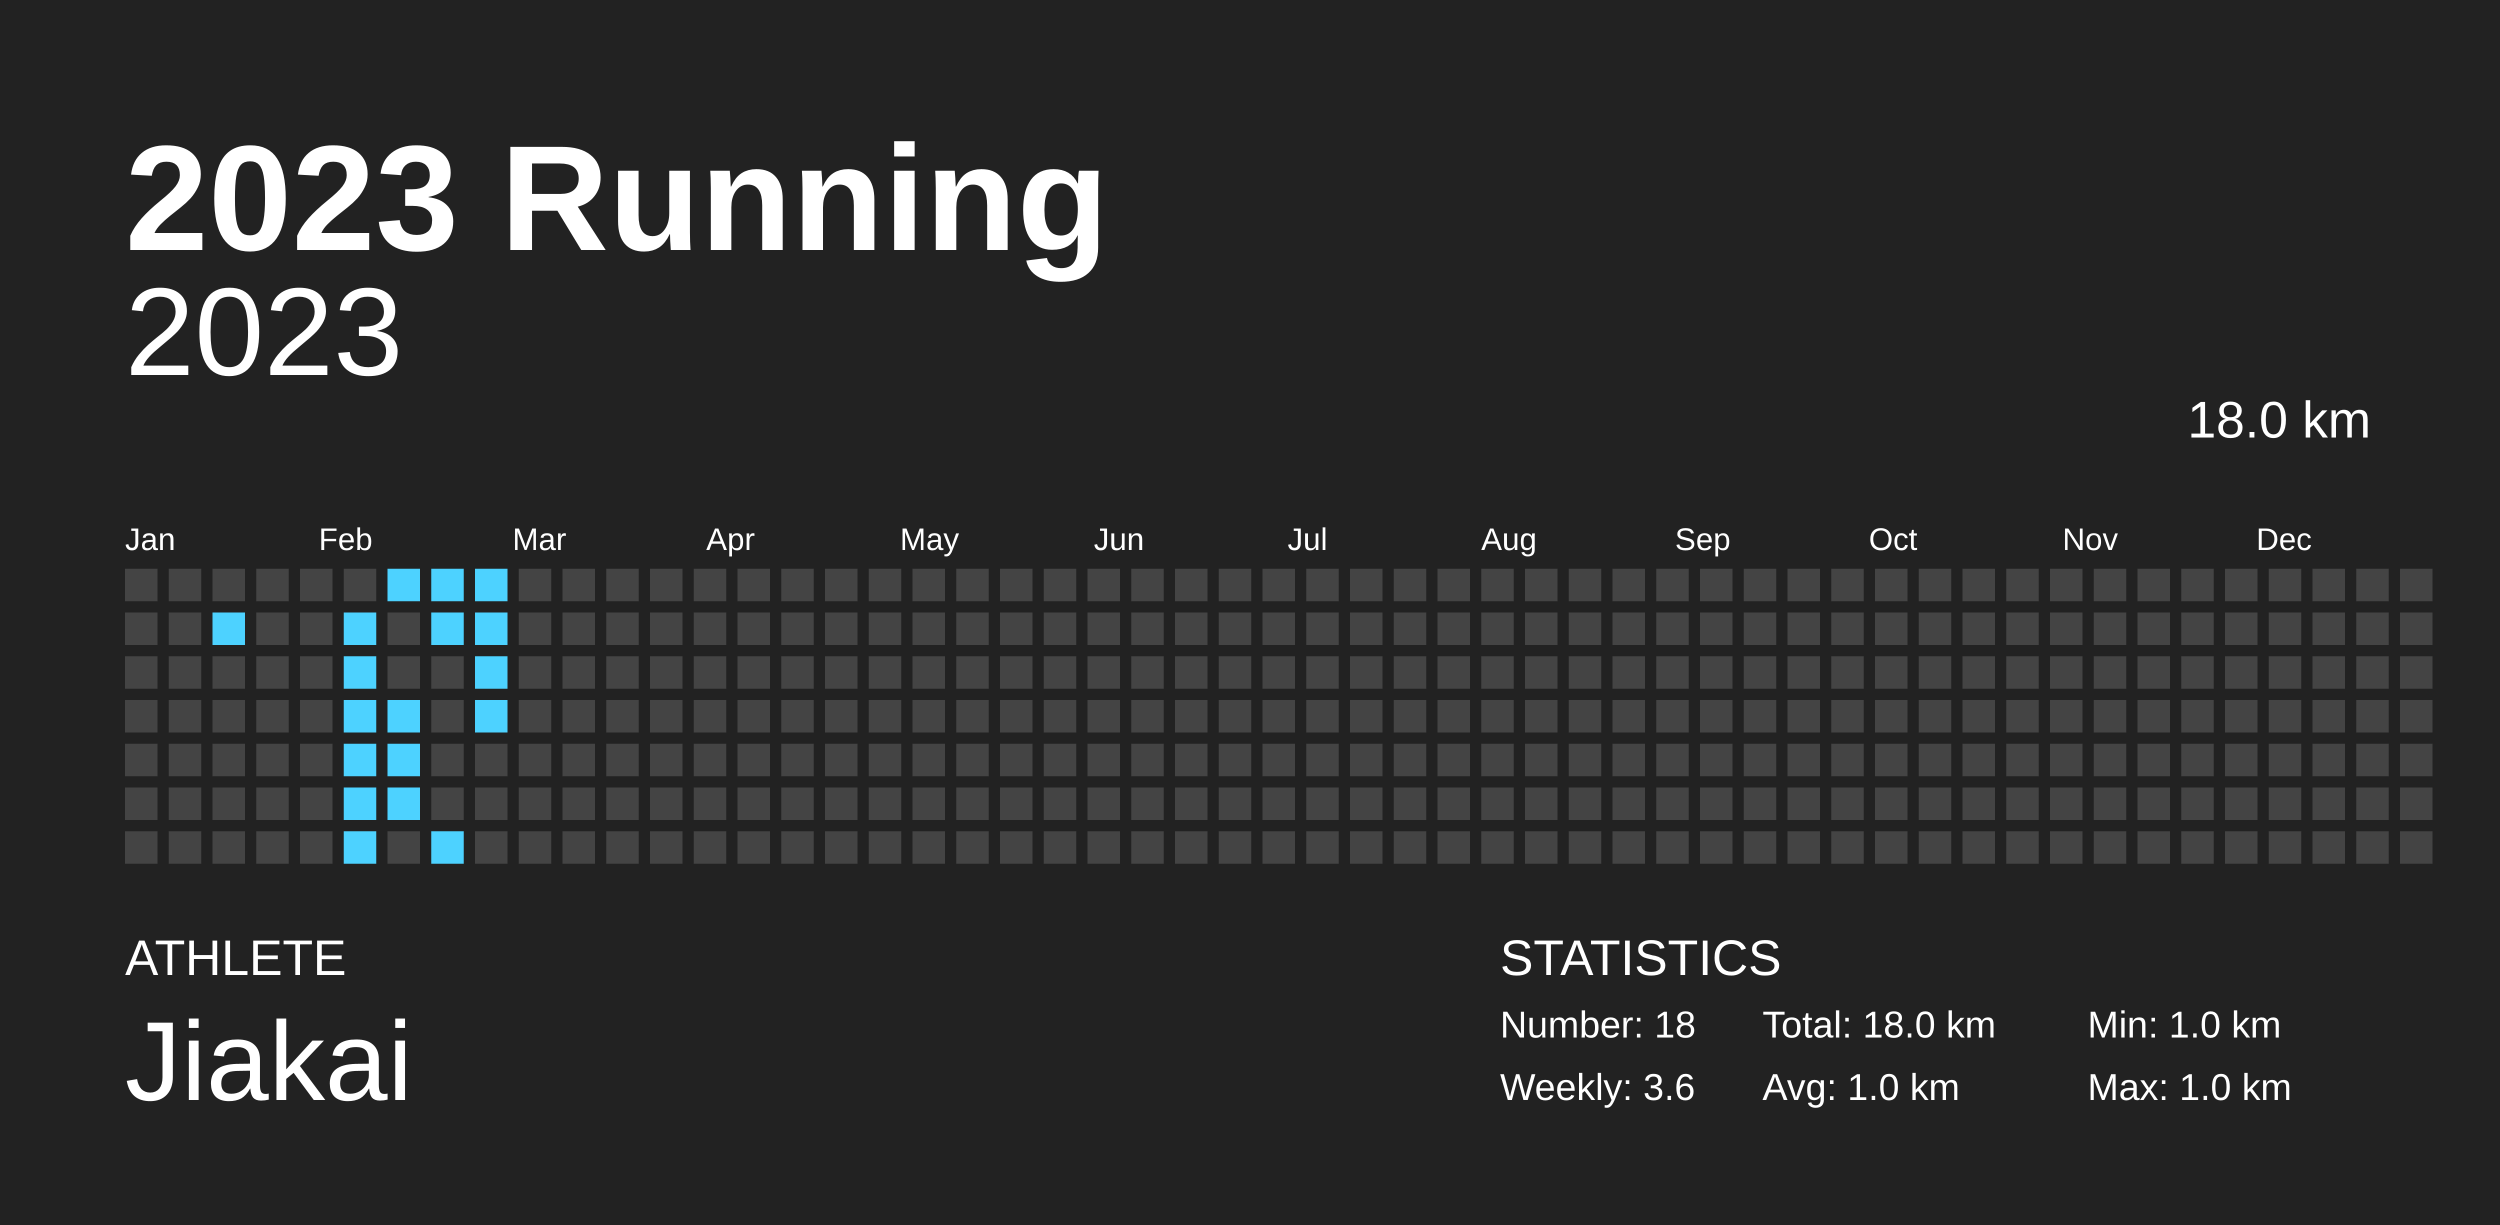
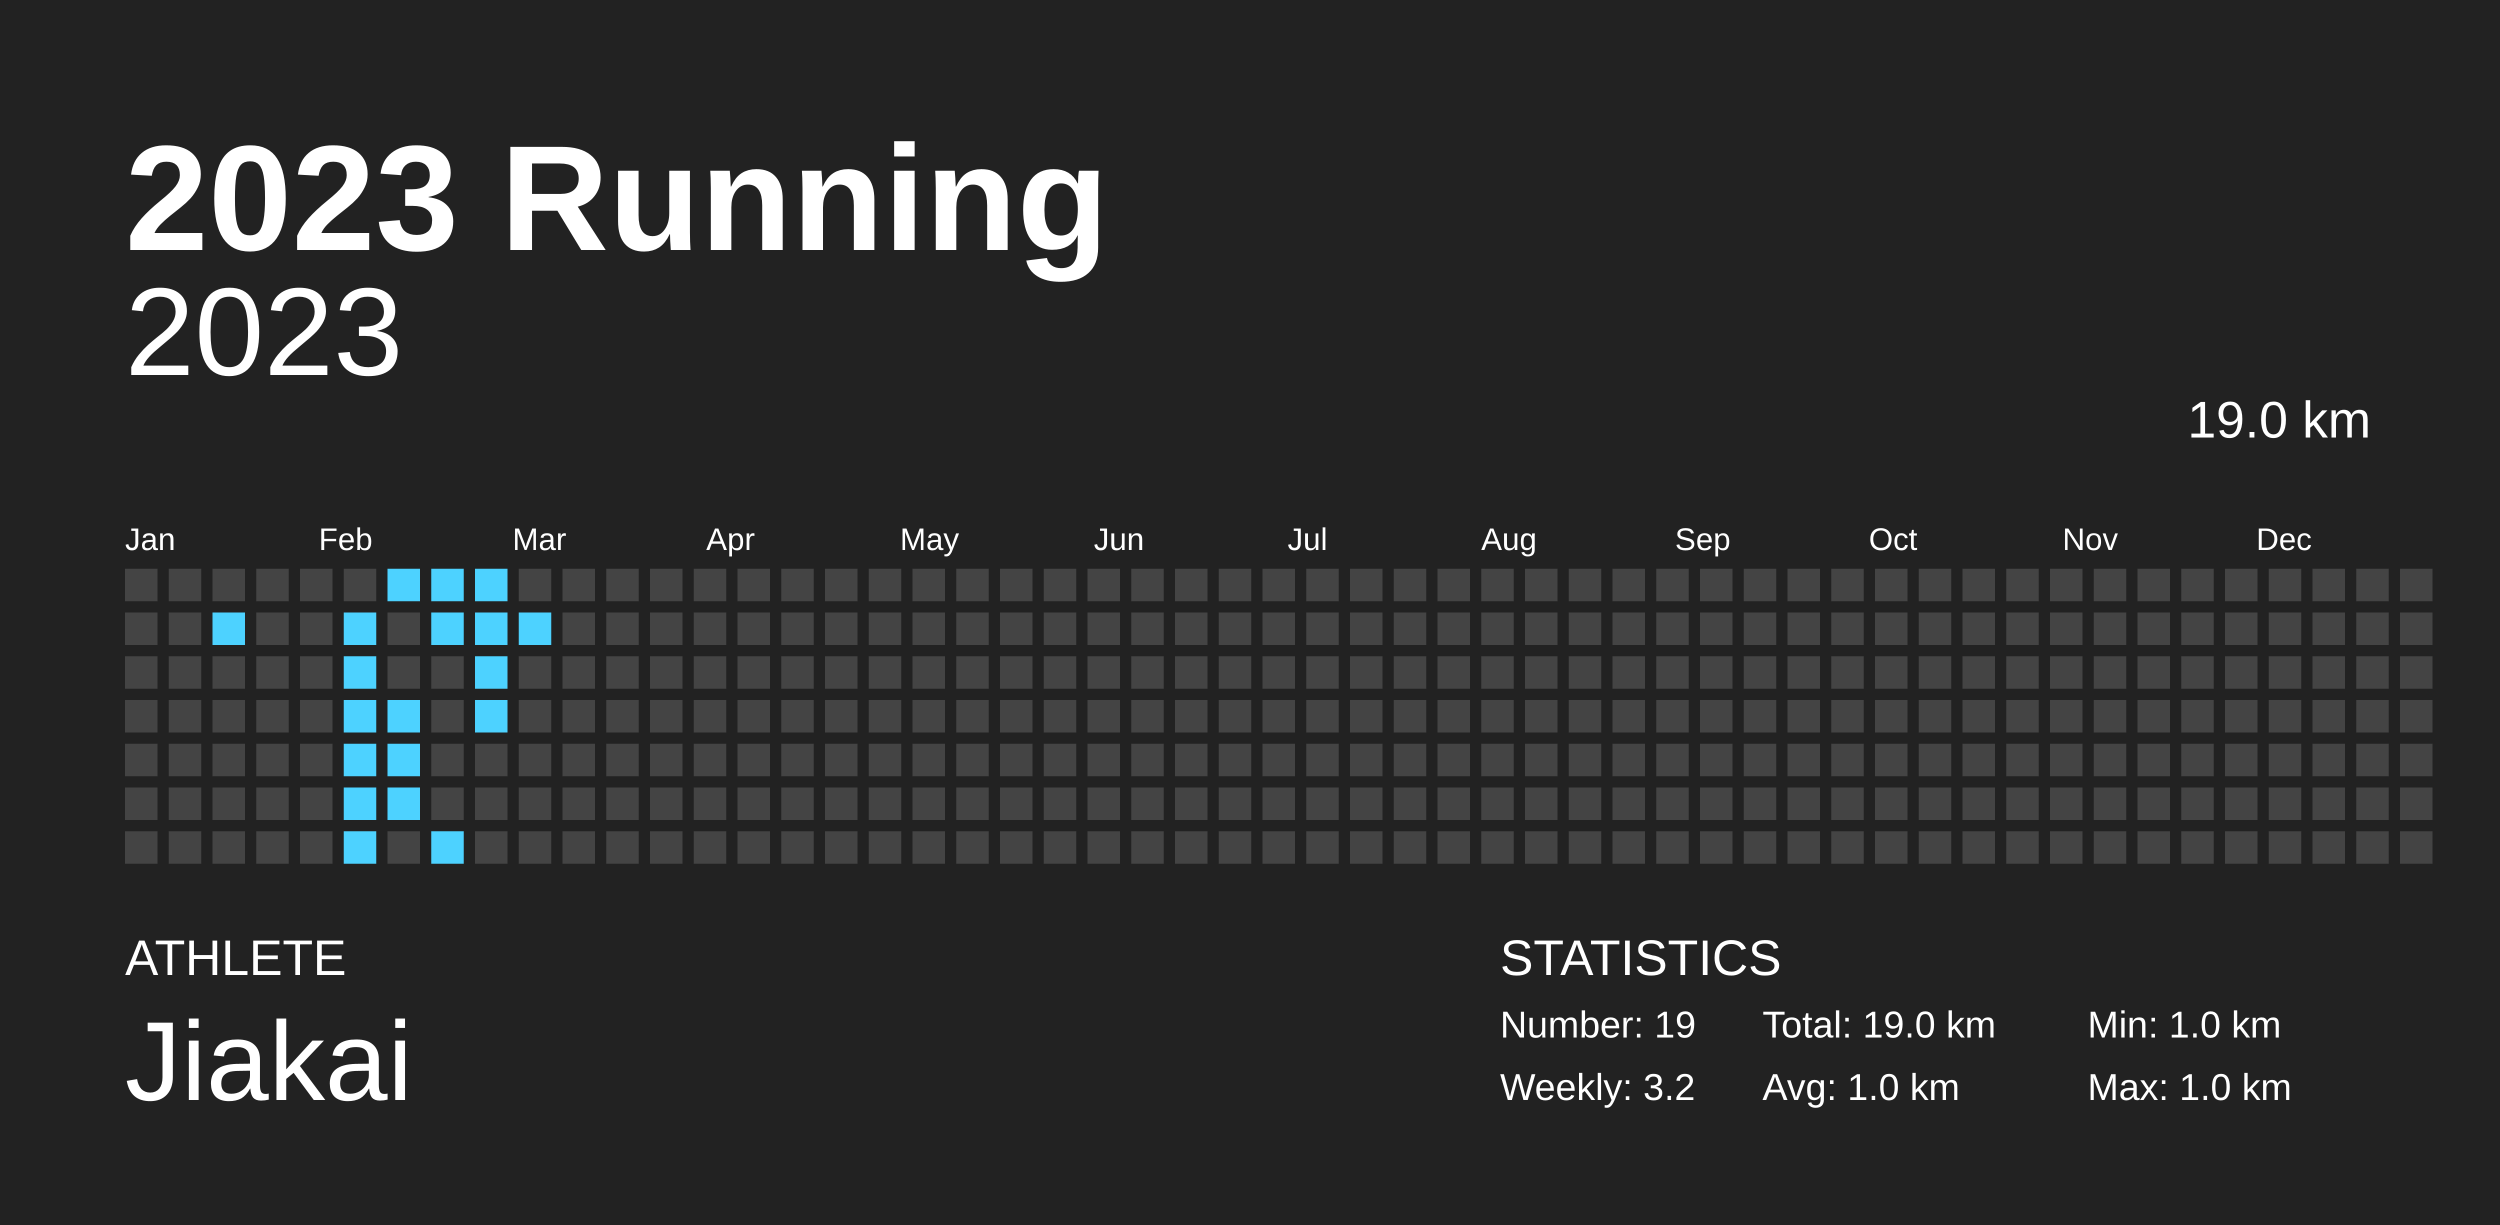
<svg xmlns="http://www.w3.org/2000/svg" baseProfile="full" height="98mm" version="1.1" viewBox="0,0,200,98" width="200mm">
  <defs />
  <rect fill="#222222" height="98" width="200" x="0" y="0" />
  <text fill="#FFFFFF" style="font-size:12px; font-family:Arial; font-weight:bold;" x="10" y="20">2023 Running</text>
  <text fill="#FFFFFF" style="font-size:4px; font-family:Arial" x="10" y="78">ATHLETE</text>
  <text fill="#FFFFFF" style="font-size:9px; font-family:Arial" x="10" y="88">Jiakai</text>
  <text fill="#FFFFFF" style="font-size:4px; font-family:Arial" x="120" y="78">STATISTICS</text>
-   <text fill="#FFFFFF" style="font-size:3px; font-family:Arial" x="120" y="83">Number: 18</text>
-   <text fill="#FFFFFF" style="font-size:3px; font-family:Arial" x="120" y="88">Weekly: 3.6</text>
-   <text fill="#FFFFFF" style="font-size:3px; font-family:Arial" x="141" y="83">Total: 18.0 km</text>
+   <text fill="#FFFFFF" style="font-size:3px; font-family:Arial" x="120" y="83">Number: 19</text>
+   <text fill="#FFFFFF" style="font-size:3px; font-family:Arial" x="120" y="88">Weekly: 3.2</text>
+   <text fill="#FFFFFF" style="font-size:3px; font-family:Arial" x="141" y="83">Total: 19.0 km</text>
  <text fill="#FFFFFF" style="font-size:3px; font-family:Arial" x="141" y="88">Avg: 1.0 km</text>
  <text fill="#FFFFFF" style="font-size:3px; font-family:Arial" x="167" y="83">Min: 1.0 km</text>
  <text fill="#FFFFFF" style="font-size:3px; font-family:Arial" x="167" y="88">Max: 1.0 km</text>
  <text alignment-baseline="hanging" fill="#FFFFFF" style="font-size:10.0px; font-family:Arial;" x="10" y="30">2023</text>
-   <text alignment-baseline="hanging" fill="#FFFFFF" style="font-size:4.125px; font-family:Arial;" x="175" y="35">18.0 km</text>
+   <text alignment-baseline="hanging" fill="#FFFFFF" style="font-size:4.125px; font-family:Arial;" x="175" y="35">19.0 km</text>
  <text fill="#FFFFFF" style="font-size:2.5px; font-family:Arial" x="10.0" y="44">Jan</text>
  <text fill="#FFFFFF" style="font-size:2.5px; font-family:Arial" x="25.5" y="44">Feb</text>
  <text fill="#FFFFFF" style="font-size:2.5px; font-family:Arial" x="41.0" y="44">Mar</text>
  <text fill="#FFFFFF" style="font-size:2.5px; font-family:Arial" x="56.5" y="44">Apr</text>
  <text fill="#FFFFFF" style="font-size:2.5px; font-family:Arial" x="72.0" y="44">May</text>
  <text fill="#FFFFFF" style="font-size:2.5px; font-family:Arial" x="87.5" y="44">Jun</text>
  <text fill="#FFFFFF" style="font-size:2.5px; font-family:Arial" x="103.0" y="44">Jul</text>
  <text fill="#FFFFFF" style="font-size:2.5px; font-family:Arial" x="118.5" y="44">Aug</text>
  <text fill="#FFFFFF" style="font-size:2.5px; font-family:Arial" x="134.0" y="44">Sep</text>
  <text fill="#FFFFFF" style="font-size:2.5px; font-family:Arial" x="149.5" y="44">Oct</text>
  <text fill="#FFFFFF" style="font-size:2.5px; font-family:Arial" x="165.0" y="44">Nov</text>
  <text fill="#FFFFFF" style="font-size:2.5px; font-family:Arial" x="180.5" y="44">Dec</text>
  <rect fill="#444444" height="2.6" width="2.6" x="10.0" y="45.5" />
  <rect fill="#444444" height="2.6" width="2.6" x="10.0" y="49.0" />
  <rect fill="#444444" height="2.6" width="2.6" x="10.0" y="52.5" />
  <rect fill="#444444" height="2.6" width="2.6" x="10.0" y="56.0" />
  <rect fill="#444444" height="2.6" width="2.6" x="10.0" y="59.5" />
  <rect fill="#444444" height="2.6" width="2.6" x="10.0" y="63.0" />
  <rect fill="#444444" height="2.6" width="2.6" x="10.0" y="66.5" />
  <rect fill="#444444" height="2.6" width="2.6" x="13.5" y="45.5" />
  <rect fill="#444444" height="2.6" width="2.6" x="13.5" y="49.0" />
  <rect fill="#444444" height="2.6" width="2.6" x="13.5" y="52.5" />
  <rect fill="#444444" height="2.6" width="2.6" x="13.5" y="56.0" />
  <rect fill="#444444" height="2.6" width="2.6" x="13.5" y="59.5" />
  <rect fill="#444444" height="2.6" width="2.6" x="13.5" y="63.0" />
  <rect fill="#444444" height="2.6" width="2.6" x="13.5" y="66.5" />
  <rect fill="#444444" height="2.6" width="2.6" x="17.0" y="45.5" />
  <rect fill="#4DD2FF" height="2.6" width="2.6" x="17.0" y="49.0" />
  <rect fill="#444444" height="2.6" width="2.6" x="17.0" y="52.5" />
  <rect fill="#444444" height="2.6" width="2.6" x="17.0" y="56.0" />
  <rect fill="#444444" height="2.6" width="2.6" x="17.0" y="59.5" />
  <rect fill="#444444" height="2.6" width="2.6" x="17.0" y="63.0" />
  <rect fill="#444444" height="2.6" width="2.6" x="17.0" y="66.5" />
  <rect fill="#444444" height="2.6" width="2.6" x="20.5" y="45.5" />
  <rect fill="#444444" height="2.6" width="2.6" x="20.5" y="49.0" />
  <rect fill="#444444" height="2.6" width="2.6" x="20.5" y="52.5" />
  <rect fill="#444444" height="2.6" width="2.6" x="20.5" y="56.0" />
  <rect fill="#444444" height="2.6" width="2.6" x="20.5" y="59.5" />
  <rect fill="#444444" height="2.6" width="2.6" x="20.5" y="63.0" />
  <rect fill="#444444" height="2.6" width="2.6" x="20.5" y="66.5" />
  <rect fill="#444444" height="2.6" width="2.6" x="24.0" y="45.5" />
  <rect fill="#444444" height="2.6" width="2.6" x="24.0" y="49.0" />
  <rect fill="#444444" height="2.6" width="2.6" x="24.0" y="52.5" />
  <rect fill="#444444" height="2.6" width="2.6" x="24.0" y="56.0" />
  <rect fill="#444444" height="2.6" width="2.6" x="24.0" y="59.5" />
  <rect fill="#444444" height="2.6" width="2.6" x="24.0" y="63.0" />
  <rect fill="#444444" height="2.6" width="2.6" x="24.0" y="66.5" />
  <rect fill="#444444" height="2.6" width="2.6" x="27.5" y="45.5" />
  <rect fill="#4DD2FF" height="2.6" width="2.6" x="27.5" y="49.0" />
  <rect fill="#4DD2FF" height="2.6" width="2.6" x="27.5" y="52.5" />
  <rect fill="#4DD2FF" height="2.6" width="2.6" x="27.5" y="56.0" />
  <rect fill="#4DD2FF" height="2.6" width="2.6" x="27.5" y="59.5" />
  <rect fill="#4DD2FF" height="2.6" width="2.6" x="27.5" y="63.0" />
  <rect fill="#4DD2FF" height="2.6" width="2.6" x="27.5" y="66.5" />
  <rect fill="#4DD2FF" height="2.6" width="2.6" x="31.0" y="45.5" />
  <rect fill="#444444" height="2.6" width="2.6" x="31.0" y="49.0" />
  <rect fill="#444444" height="2.6" width="2.6" x="31.0" y="52.5" />
  <rect fill="#4DD2FF" height="2.6" width="2.6" x="31.0" y="56.0" />
  <rect fill="#4DD2FF" height="2.6" width="2.6" x="31.0" y="59.5" />
  <rect fill="#4DD2FF" height="2.6" width="2.6" x="31.0" y="63.0" />
  <rect fill="#444444" height="2.6" width="2.6" x="31.0" y="66.5" />
  <rect fill="#4DD2FF" height="2.6" width="2.6" x="34.5" y="45.5" />
  <rect fill="#4DD2FF" height="2.6" width="2.6" x="34.5" y="49.0" />
  <rect fill="#444444" height="2.6" width="2.6" x="34.5" y="52.5" />
  <rect fill="#444444" height="2.6" width="2.6" x="34.5" y="56.0" />
  <rect fill="#444444" height="2.6" width="2.6" x="34.5" y="59.5" />
  <rect fill="#444444" height="2.6" width="2.6" x="34.5" y="63.0" />
  <rect fill="#4DD2FF" height="2.6" width="2.6" x="34.5" y="66.5" />
  <rect fill="#4DD2FF" height="2.6" width="2.6" x="38.0" y="45.5" />
  <rect fill="#4DD2FF" height="2.6" width="2.6" x="38.0" y="49.0" />
  <rect fill="#4DD2FF" height="2.6" width="2.6" x="38.0" y="52.5" />
  <rect fill="#4DD2FF" height="2.6" width="2.6" x="38.0" y="56.0" />
  <rect fill="#444444" height="2.6" width="2.6" x="38.0" y="59.5" />
  <rect fill="#444444" height="2.6" width="2.6" x="38.0" y="63.0" />
  <rect fill="#444444" height="2.6" width="2.6" x="38.0" y="66.5" />
  <rect fill="#444444" height="2.6" width="2.6" x="41.5" y="45.5" />
-   <rect fill="#444444" height="2.6" width="2.6" x="41.5" y="49.0" />
+   <rect fill="#4DD2FF" height="2.6" width="2.6" x="41.5" y="49.0" />
  <rect fill="#444444" height="2.6" width="2.6" x="41.5" y="52.5" />
  <rect fill="#444444" height="2.6" width="2.6" x="41.5" y="56.0" />
  <rect fill="#444444" height="2.6" width="2.6" x="41.5" y="59.5" />
  <rect fill="#444444" height="2.6" width="2.6" x="41.5" y="63.0" />
  <rect fill="#444444" height="2.6" width="2.6" x="41.5" y="66.5" />
  <rect fill="#444444" height="2.6" width="2.6" x="45.0" y="45.5" />
  <rect fill="#444444" height="2.6" width="2.6" x="45.0" y="49.0" />
  <rect fill="#444444" height="2.6" width="2.6" x="45.0" y="52.5" />
  <rect fill="#444444" height="2.6" width="2.6" x="45.0" y="56.0" />
  <rect fill="#444444" height="2.6" width="2.6" x="45.0" y="59.5" />
  <rect fill="#444444" height="2.6" width="2.6" x="45.0" y="63.0" />
  <rect fill="#444444" height="2.6" width="2.6" x="45.0" y="66.5" />
  <rect fill="#444444" height="2.6" width="2.6" x="48.5" y="45.5" />
  <rect fill="#444444" height="2.6" width="2.6" x="48.5" y="49.0" />
  <rect fill="#444444" height="2.6" width="2.6" x="48.5" y="52.5" />
  <rect fill="#444444" height="2.6" width="2.6" x="48.5" y="56.0" />
  <rect fill="#444444" height="2.6" width="2.6" x="48.5" y="59.5" />
  <rect fill="#444444" height="2.6" width="2.6" x="48.5" y="63.0" />
  <rect fill="#444444" height="2.6" width="2.6" x="48.5" y="66.5" />
  <rect fill="#444444" height="2.6" width="2.6" x="52.0" y="45.5" />
  <rect fill="#444444" height="2.6" width="2.6" x="52.0" y="49.0" />
  <rect fill="#444444" height="2.6" width="2.6" x="52.0" y="52.5" />
  <rect fill="#444444" height="2.6" width="2.6" x="52.0" y="56.0" />
  <rect fill="#444444" height="2.6" width="2.6" x="52.0" y="59.5" />
  <rect fill="#444444" height="2.6" width="2.6" x="52.0" y="63.0" />
  <rect fill="#444444" height="2.6" width="2.6" x="52.0" y="66.5" />
  <rect fill="#444444" height="2.6" width="2.6" x="55.5" y="45.5" />
  <rect fill="#444444" height="2.6" width="2.6" x="55.5" y="49.0" />
  <rect fill="#444444" height="2.6" width="2.6" x="55.5" y="52.5" />
  <rect fill="#444444" height="2.6" width="2.6" x="55.5" y="56.0" />
  <rect fill="#444444" height="2.6" width="2.6" x="55.5" y="59.5" />
  <rect fill="#444444" height="2.6" width="2.6" x="55.5" y="63.0" />
  <rect fill="#444444" height="2.6" width="2.6" x="55.5" y="66.5" />
  <rect fill="#444444" height="2.6" width="2.6" x="59.0" y="45.5" />
  <rect fill="#444444" height="2.6" width="2.6" x="59.0" y="49.0" />
  <rect fill="#444444" height="2.6" width="2.6" x="59.0" y="52.5" />
  <rect fill="#444444" height="2.6" width="2.6" x="59.0" y="56.0" />
  <rect fill="#444444" height="2.6" width="2.6" x="59.0" y="59.5" />
  <rect fill="#444444" height="2.6" width="2.6" x="59.0" y="63.0" />
  <rect fill="#444444" height="2.6" width="2.6" x="59.0" y="66.5" />
  <rect fill="#444444" height="2.6" width="2.6" x="62.5" y="45.5" />
  <rect fill="#444444" height="2.6" width="2.6" x="62.5" y="49.0" />
  <rect fill="#444444" height="2.6" width="2.6" x="62.5" y="52.5" />
  <rect fill="#444444" height="2.6" width="2.6" x="62.5" y="56.0" />
  <rect fill="#444444" height="2.6" width="2.6" x="62.5" y="59.5" />
  <rect fill="#444444" height="2.6" width="2.6" x="62.5" y="63.0" />
  <rect fill="#444444" height="2.6" width="2.6" x="62.5" y="66.5" />
  <rect fill="#444444" height="2.6" width="2.6" x="66.0" y="45.5" />
  <rect fill="#444444" height="2.6" width="2.6" x="66.0" y="49.0" />
  <rect fill="#444444" height="2.6" width="2.6" x="66.0" y="52.5" />
  <rect fill="#444444" height="2.6" width="2.6" x="66.0" y="56.0" />
  <rect fill="#444444" height="2.6" width="2.6" x="66.0" y="59.5" />
  <rect fill="#444444" height="2.6" width="2.6" x="66.0" y="63.0" />
  <rect fill="#444444" height="2.6" width="2.6" x="66.0" y="66.5" />
  <rect fill="#444444" height="2.6" width="2.6" x="69.5" y="45.5" />
  <rect fill="#444444" height="2.6" width="2.6" x="69.5" y="49.0" />
  <rect fill="#444444" height="2.6" width="2.6" x="69.5" y="52.5" />
  <rect fill="#444444" height="2.6" width="2.6" x="69.5" y="56.0" />
  <rect fill="#444444" height="2.6" width="2.6" x="69.5" y="59.5" />
  <rect fill="#444444" height="2.6" width="2.6" x="69.5" y="63.0" />
  <rect fill="#444444" height="2.6" width="2.6" x="69.5" y="66.5" />
  <rect fill="#444444" height="2.6" width="2.6" x="73.0" y="45.5" />
  <rect fill="#444444" height="2.6" width="2.6" x="73.0" y="49.0" />
  <rect fill="#444444" height="2.6" width="2.6" x="73.0" y="52.5" />
  <rect fill="#444444" height="2.6" width="2.6" x="73.0" y="56.0" />
  <rect fill="#444444" height="2.6" width="2.6" x="73.0" y="59.5" />
  <rect fill="#444444" height="2.6" width="2.6" x="73.0" y="63.0" />
  <rect fill="#444444" height="2.6" width="2.6" x="73.0" y="66.5" />
  <rect fill="#444444" height="2.6" width="2.6" x="76.5" y="45.5" />
  <rect fill="#444444" height="2.6" width="2.6" x="76.5" y="49.0" />
  <rect fill="#444444" height="2.6" width="2.6" x="76.5" y="52.5" />
  <rect fill="#444444" height="2.6" width="2.6" x="76.5" y="56.0" />
  <rect fill="#444444" height="2.6" width="2.6" x="76.5" y="59.5" />
  <rect fill="#444444" height="2.6" width="2.6" x="76.5" y="63.0" />
  <rect fill="#444444" height="2.6" width="2.6" x="76.5" y="66.5" />
  <rect fill="#444444" height="2.6" width="2.6" x="80.0" y="45.5" />
  <rect fill="#444444" height="2.6" width="2.6" x="80.0" y="49.0" />
  <rect fill="#444444" height="2.6" width="2.6" x="80.0" y="52.5" />
  <rect fill="#444444" height="2.6" width="2.6" x="80.0" y="56.0" />
  <rect fill="#444444" height="2.6" width="2.6" x="80.0" y="59.5" />
  <rect fill="#444444" height="2.6" width="2.6" x="80.0" y="63.0" />
  <rect fill="#444444" height="2.6" width="2.6" x="80.0" y="66.5" />
  <rect fill="#444444" height="2.6" width="2.6" x="83.5" y="45.5" />
  <rect fill="#444444" height="2.6" width="2.6" x="83.5" y="49.0" />
  <rect fill="#444444" height="2.6" width="2.6" x="83.5" y="52.5" />
  <rect fill="#444444" height="2.6" width="2.6" x="83.5" y="56.0" />
  <rect fill="#444444" height="2.6" width="2.6" x="83.5" y="59.5" />
  <rect fill="#444444" height="2.6" width="2.6" x="83.5" y="63.0" />
  <rect fill="#444444" height="2.6" width="2.6" x="83.5" y="66.5" />
  <rect fill="#444444" height="2.6" width="2.6" x="87.0" y="45.5" />
  <rect fill="#444444" height="2.6" width="2.6" x="87.0" y="49.0" />
  <rect fill="#444444" height="2.6" width="2.6" x="87.0" y="52.5" />
  <rect fill="#444444" height="2.6" width="2.6" x="87.0" y="56.0" />
  <rect fill="#444444" height="2.6" width="2.6" x="87.0" y="59.5" />
  <rect fill="#444444" height="2.6" width="2.6" x="87.0" y="63.0" />
  <rect fill="#444444" height="2.6" width="2.6" x="87.0" y="66.5" />
  <rect fill="#444444" height="2.6" width="2.6" x="90.5" y="45.5" />
  <rect fill="#444444" height="2.6" width="2.6" x="90.5" y="49.0" />
  <rect fill="#444444" height="2.6" width="2.6" x="90.5" y="52.5" />
  <rect fill="#444444" height="2.6" width="2.6" x="90.5" y="56.0" />
  <rect fill="#444444" height="2.6" width="2.6" x="90.5" y="59.5" />
  <rect fill="#444444" height="2.6" width="2.6" x="90.5" y="63.0" />
  <rect fill="#444444" height="2.6" width="2.6" x="90.5" y="66.5" />
  <rect fill="#444444" height="2.6" width="2.6" x="94.0" y="45.5" />
  <rect fill="#444444" height="2.6" width="2.6" x="94.0" y="49.0" />
  <rect fill="#444444" height="2.6" width="2.6" x="94.0" y="52.5" />
  <rect fill="#444444" height="2.6" width="2.6" x="94.0" y="56.0" />
  <rect fill="#444444" height="2.6" width="2.6" x="94.0" y="59.5" />
  <rect fill="#444444" height="2.6" width="2.6" x="94.0" y="63.0" />
  <rect fill="#444444" height="2.6" width="2.6" x="94.0" y="66.5" />
  <rect fill="#444444" height="2.6" width="2.6" x="97.5" y="45.5" />
  <rect fill="#444444" height="2.6" width="2.6" x="97.5" y="49.0" />
  <rect fill="#444444" height="2.6" width="2.6" x="97.5" y="52.5" />
  <rect fill="#444444" height="2.6" width="2.6" x="97.5" y="56.0" />
  <rect fill="#444444" height="2.6" width="2.6" x="97.5" y="59.5" />
  <rect fill="#444444" height="2.6" width="2.6" x="97.5" y="63.0" />
  <rect fill="#444444" height="2.6" width="2.6" x="97.5" y="66.5" />
  <rect fill="#444444" height="2.6" width="2.6" x="101.0" y="45.5" />
  <rect fill="#444444" height="2.6" width="2.6" x="101.0" y="49.0" />
  <rect fill="#444444" height="2.6" width="2.6" x="101.0" y="52.5" />
  <rect fill="#444444" height="2.6" width="2.6" x="101.0" y="56.0" />
  <rect fill="#444444" height="2.6" width="2.6" x="101.0" y="59.5" />
  <rect fill="#444444" height="2.6" width="2.6" x="101.0" y="63.0" />
  <rect fill="#444444" height="2.6" width="2.6" x="101.0" y="66.5" />
  <rect fill="#444444" height="2.6" width="2.6" x="104.5" y="45.5" />
  <rect fill="#444444" height="2.6" width="2.6" x="104.5" y="49.0" />
  <rect fill="#444444" height="2.6" width="2.6" x="104.5" y="52.5" />
  <rect fill="#444444" height="2.6" width="2.6" x="104.5" y="56.0" />
  <rect fill="#444444" height="2.6" width="2.6" x="104.5" y="59.5" />
  <rect fill="#444444" height="2.6" width="2.6" x="104.5" y="63.0" />
  <rect fill="#444444" height="2.6" width="2.6" x="104.5" y="66.5" />
  <rect fill="#444444" height="2.6" width="2.6" x="108.0" y="45.5" />
  <rect fill="#444444" height="2.6" width="2.6" x="108.0" y="49.0" />
  <rect fill="#444444" height="2.6" width="2.6" x="108.0" y="52.5" />
  <rect fill="#444444" height="2.6" width="2.6" x="108.0" y="56.0" />
  <rect fill="#444444" height="2.6" width="2.6" x="108.0" y="59.5" />
  <rect fill="#444444" height="2.6" width="2.6" x="108.0" y="63.0" />
  <rect fill="#444444" height="2.6" width="2.6" x="108.0" y="66.5" />
  <rect fill="#444444" height="2.6" width="2.6" x="111.5" y="45.5" />
  <rect fill="#444444" height="2.6" width="2.6" x="111.5" y="49.0" />
  <rect fill="#444444" height="2.6" width="2.6" x="111.5" y="52.5" />
  <rect fill="#444444" height="2.6" width="2.6" x="111.5" y="56.0" />
  <rect fill="#444444" height="2.6" width="2.6" x="111.5" y="59.5" />
  <rect fill="#444444" height="2.6" width="2.6" x="111.5" y="63.0" />
  <rect fill="#444444" height="2.6" width="2.6" x="111.5" y="66.5" />
  <rect fill="#444444" height="2.6" width="2.6" x="115.0" y="45.5" />
  <rect fill="#444444" height="2.6" width="2.6" x="115.0" y="49.0" />
  <rect fill="#444444" height="2.6" width="2.6" x="115.0" y="52.5" />
  <rect fill="#444444" height="2.6" width="2.6" x="115.0" y="56.0" />
  <rect fill="#444444" height="2.6" width="2.6" x="115.0" y="59.5" />
  <rect fill="#444444" height="2.6" width="2.6" x="115.0" y="63.0" />
  <rect fill="#444444" height="2.6" width="2.6" x="115.0" y="66.5" />
  <rect fill="#444444" height="2.6" width="2.6" x="118.5" y="45.5" />
  <rect fill="#444444" height="2.6" width="2.6" x="118.5" y="49.0" />
  <rect fill="#444444" height="2.6" width="2.6" x="118.5" y="52.5" />
  <rect fill="#444444" height="2.6" width="2.6" x="118.5" y="56.0" />
  <rect fill="#444444" height="2.6" width="2.6" x="118.5" y="59.5" />
  <rect fill="#444444" height="2.6" width="2.6" x="118.5" y="63.0" />
  <rect fill="#444444" height="2.6" width="2.6" x="118.5" y="66.5" />
  <rect fill="#444444" height="2.6" width="2.6" x="122.0" y="45.5" />
  <rect fill="#444444" height="2.6" width="2.6" x="122.0" y="49.0" />
  <rect fill="#444444" height="2.6" width="2.6" x="122.0" y="52.5" />
  <rect fill="#444444" height="2.6" width="2.6" x="122.0" y="56.0" />
  <rect fill="#444444" height="2.6" width="2.6" x="122.0" y="59.5" />
  <rect fill="#444444" height="2.6" width="2.6" x="122.0" y="63.0" />
  <rect fill="#444444" height="2.6" width="2.6" x="122.0" y="66.5" />
  <rect fill="#444444" height="2.6" width="2.6" x="125.5" y="45.5" />
  <rect fill="#444444" height="2.6" width="2.6" x="125.5" y="49.0" />
  <rect fill="#444444" height="2.6" width="2.6" x="125.5" y="52.5" />
  <rect fill="#444444" height="2.6" width="2.6" x="125.5" y="56.0" />
  <rect fill="#444444" height="2.6" width="2.6" x="125.5" y="59.5" />
  <rect fill="#444444" height="2.6" width="2.6" x="125.5" y="63.0" />
  <rect fill="#444444" height="2.6" width="2.6" x="125.5" y="66.5" />
  <rect fill="#444444" height="2.6" width="2.6" x="129.0" y="45.5" />
  <rect fill="#444444" height="2.6" width="2.6" x="129.0" y="49.0" />
  <rect fill="#444444" height="2.6" width="2.6" x="129.0" y="52.5" />
  <rect fill="#444444" height="2.6" width="2.6" x="129.0" y="56.0" />
  <rect fill="#444444" height="2.6" width="2.6" x="129.0" y="59.5" />
  <rect fill="#444444" height="2.6" width="2.6" x="129.0" y="63.0" />
  <rect fill="#444444" height="2.6" width="2.6" x="129.0" y="66.5" />
  <rect fill="#444444" height="2.6" width="2.6" x="132.5" y="45.5" />
  <rect fill="#444444" height="2.6" width="2.6" x="132.5" y="49.0" />
  <rect fill="#444444" height="2.6" width="2.6" x="132.5" y="52.5" />
  <rect fill="#444444" height="2.6" width="2.6" x="132.5" y="56.0" />
  <rect fill="#444444" height="2.6" width="2.6" x="132.5" y="59.5" />
  <rect fill="#444444" height="2.6" width="2.6" x="132.5" y="63.0" />
  <rect fill="#444444" height="2.6" width="2.6" x="132.5" y="66.5" />
  <rect fill="#444444" height="2.6" width="2.6" x="136.0" y="45.5" />
  <rect fill="#444444" height="2.6" width="2.6" x="136.0" y="49.0" />
  <rect fill="#444444" height="2.6" width="2.6" x="136.0" y="52.5" />
  <rect fill="#444444" height="2.6" width="2.6" x="136.0" y="56.0" />
  <rect fill="#444444" height="2.6" width="2.6" x="136.0" y="59.5" />
  <rect fill="#444444" height="2.6" width="2.6" x="136.0" y="63.0" />
  <rect fill="#444444" height="2.6" width="2.6" x="136.0" y="66.5" />
  <rect fill="#444444" height="2.6" width="2.6" x="139.5" y="45.5" />
  <rect fill="#444444" height="2.6" width="2.6" x="139.5" y="49.0" />
  <rect fill="#444444" height="2.6" width="2.6" x="139.5" y="52.5" />
  <rect fill="#444444" height="2.6" width="2.6" x="139.5" y="56.0" />
  <rect fill="#444444" height="2.6" width="2.6" x="139.5" y="59.5" />
  <rect fill="#444444" height="2.6" width="2.6" x="139.5" y="63.0" />
  <rect fill="#444444" height="2.6" width="2.6" x="139.5" y="66.5" />
  <rect fill="#444444" height="2.6" width="2.6" x="143.0" y="45.5" />
  <rect fill="#444444" height="2.6" width="2.6" x="143.0" y="49.0" />
  <rect fill="#444444" height="2.6" width="2.6" x="143.0" y="52.5" />
  <rect fill="#444444" height="2.6" width="2.6" x="143.0" y="56.0" />
  <rect fill="#444444" height="2.6" width="2.6" x="143.0" y="59.5" />
  <rect fill="#444444" height="2.6" width="2.6" x="143.0" y="63.0" />
  <rect fill="#444444" height="2.6" width="2.6" x="143.0" y="66.5" />
  <rect fill="#444444" height="2.6" width="2.6" x="146.5" y="45.5" />
  <rect fill="#444444" height="2.6" width="2.6" x="146.5" y="49.0" />
  <rect fill="#444444" height="2.6" width="2.6" x="146.5" y="52.5" />
  <rect fill="#444444" height="2.6" width="2.6" x="146.5" y="56.0" />
  <rect fill="#444444" height="2.6" width="2.6" x="146.5" y="59.5" />
  <rect fill="#444444" height="2.6" width="2.6" x="146.5" y="63.0" />
  <rect fill="#444444" height="2.6" width="2.6" x="146.5" y="66.5" />
  <rect fill="#444444" height="2.6" width="2.6" x="150.0" y="45.5" />
  <rect fill="#444444" height="2.6" width="2.6" x="150.0" y="49.0" />
  <rect fill="#444444" height="2.6" width="2.6" x="150.0" y="52.5" />
  <rect fill="#444444" height="2.6" width="2.6" x="150.0" y="56.0" />
  <rect fill="#444444" height="2.6" width="2.6" x="150.0" y="59.5" />
  <rect fill="#444444" height="2.6" width="2.6" x="150.0" y="63.0" />
  <rect fill="#444444" height="2.6" width="2.6" x="150.0" y="66.5" />
  <rect fill="#444444" height="2.6" width="2.6" x="153.5" y="45.5" />
  <rect fill="#444444" height="2.6" width="2.6" x="153.5" y="49.0" />
  <rect fill="#444444" height="2.6" width="2.6" x="153.5" y="52.5" />
  <rect fill="#444444" height="2.6" width="2.6" x="153.5" y="56.0" />
  <rect fill="#444444" height="2.6" width="2.6" x="153.5" y="59.5" />
  <rect fill="#444444" height="2.6" width="2.6" x="153.5" y="63.0" />
  <rect fill="#444444" height="2.6" width="2.6" x="153.5" y="66.5" />
  <rect fill="#444444" height="2.6" width="2.6" x="157.0" y="45.5" />
  <rect fill="#444444" height="2.6" width="2.6" x="157.0" y="49.0" />
  <rect fill="#444444" height="2.6" width="2.6" x="157.0" y="52.5" />
  <rect fill="#444444" height="2.6" width="2.6" x="157.0" y="56.0" />
  <rect fill="#444444" height="2.6" width="2.6" x="157.0" y="59.5" />
  <rect fill="#444444" height="2.6" width="2.6" x="157.0" y="63.0" />
  <rect fill="#444444" height="2.6" width="2.6" x="157.0" y="66.5" />
  <rect fill="#444444" height="2.6" width="2.6" x="160.5" y="45.5" />
  <rect fill="#444444" height="2.6" width="2.6" x="160.5" y="49.0" />
  <rect fill="#444444" height="2.6" width="2.6" x="160.5" y="52.5" />
  <rect fill="#444444" height="2.6" width="2.6" x="160.5" y="56.0" />
  <rect fill="#444444" height="2.6" width="2.6" x="160.5" y="59.5" />
  <rect fill="#444444" height="2.6" width="2.6" x="160.5" y="63.0" />
  <rect fill="#444444" height="2.6" width="2.6" x="160.5" y="66.5" />
  <rect fill="#444444" height="2.6" width="2.6" x="164.0" y="45.5" />
  <rect fill="#444444" height="2.6" width="2.6" x="164.0" y="49.0" />
  <rect fill="#444444" height="2.6" width="2.6" x="164.0" y="52.5" />
  <rect fill="#444444" height="2.6" width="2.6" x="164.0" y="56.0" />
  <rect fill="#444444" height="2.6" width="2.6" x="164.0" y="59.5" />
  <rect fill="#444444" height="2.6" width="2.6" x="164.0" y="63.0" />
  <rect fill="#444444" height="2.6" width="2.6" x="164.0" y="66.5" />
  <rect fill="#444444" height="2.6" width="2.6" x="167.5" y="45.5" />
  <rect fill="#444444" height="2.6" width="2.6" x="167.5" y="49.0" />
  <rect fill="#444444" height="2.6" width="2.6" x="167.5" y="52.5" />
  <rect fill="#444444" height="2.6" width="2.6" x="167.5" y="56.0" />
  <rect fill="#444444" height="2.6" width="2.6" x="167.5" y="59.5" />
  <rect fill="#444444" height="2.6" width="2.6" x="167.5" y="63.0" />
  <rect fill="#444444" height="2.6" width="2.6" x="167.5" y="66.5" />
  <rect fill="#444444" height="2.6" width="2.6" x="171.0" y="45.5" />
  <rect fill="#444444" height="2.6" width="2.6" x="171.0" y="49.0" />
  <rect fill="#444444" height="2.6" width="2.6" x="171.0" y="52.5" />
  <rect fill="#444444" height="2.6" width="2.6" x="171.0" y="56.0" />
  <rect fill="#444444" height="2.6" width="2.6" x="171.0" y="59.5" />
  <rect fill="#444444" height="2.6" width="2.6" x="171.0" y="63.0" />
  <rect fill="#444444" height="2.6" width="2.6" x="171.0" y="66.5" />
  <rect fill="#444444" height="2.6" width="2.6" x="174.5" y="45.5" />
  <rect fill="#444444" height="2.6" width="2.6" x="174.5" y="49.0" />
  <rect fill="#444444" height="2.6" width="2.6" x="174.5" y="52.5" />
  <rect fill="#444444" height="2.6" width="2.6" x="174.5" y="56.0" />
  <rect fill="#444444" height="2.6" width="2.6" x="174.5" y="59.5" />
  <rect fill="#444444" height="2.6" width="2.6" x="174.5" y="63.0" />
  <rect fill="#444444" height="2.6" width="2.6" x="174.5" y="66.5" />
  <rect fill="#444444" height="2.6" width="2.6" x="178.0" y="45.5" />
  <rect fill="#444444" height="2.6" width="2.6" x="178.0" y="49.0" />
  <rect fill="#444444" height="2.6" width="2.6" x="178.0" y="52.5" />
  <rect fill="#444444" height="2.6" width="2.6" x="178.0" y="56.0" />
  <rect fill="#444444" height="2.6" width="2.6" x="178.0" y="59.5" />
  <rect fill="#444444" height="2.6" width="2.6" x="178.0" y="63.0" />
  <rect fill="#444444" height="2.6" width="2.6" x="178.0" y="66.5" />
  <rect fill="#444444" height="2.6" width="2.6" x="181.5" y="45.5" />
  <rect fill="#444444" height="2.6" width="2.6" x="181.5" y="49.0" />
  <rect fill="#444444" height="2.6" width="2.6" x="181.5" y="52.5" />
  <rect fill="#444444" height="2.6" width="2.6" x="181.5" y="56.0" />
  <rect fill="#444444" height="2.6" width="2.6" x="181.5" y="59.5" />
  <rect fill="#444444" height="2.6" width="2.6" x="181.5" y="63.0" />
  <rect fill="#444444" height="2.6" width="2.6" x="181.5" y="66.5" />
  <rect fill="#444444" height="2.6" width="2.6" x="185.0" y="45.5" />
  <rect fill="#444444" height="2.6" width="2.6" x="185.0" y="49.0" />
  <rect fill="#444444" height="2.6" width="2.6" x="185.0" y="52.5" />
  <rect fill="#444444" height="2.6" width="2.6" x="185.0" y="56.0" />
  <rect fill="#444444" height="2.6" width="2.6" x="185.0" y="59.5" />
  <rect fill="#444444" height="2.6" width="2.6" x="185.0" y="63.0" />
  <rect fill="#444444" height="2.6" width="2.6" x="185.0" y="66.5" />
  <rect fill="#444444" height="2.6" width="2.6" x="188.5" y="45.5" />
  <rect fill="#444444" height="2.6" width="2.6" x="188.5" y="49.0" />
  <rect fill="#444444" height="2.6" width="2.6" x="188.5" y="52.5" />
  <rect fill="#444444" height="2.6" width="2.6" x="188.5" y="56.0" />
  <rect fill="#444444" height="2.6" width="2.6" x="188.5" y="59.5" />
  <rect fill="#444444" height="2.6" width="2.6" x="188.5" y="63.0" />
  <rect fill="#444444" height="2.6" width="2.6" x="188.5" y="66.5" />
  <rect fill="#444444" height="2.6" width="2.6" x="192.0" y="45.5" />
  <rect fill="#444444" height="2.6" width="2.6" x="192.0" y="49.0" />
  <rect fill="#444444" height="2.6" width="2.6" x="192.0" y="52.5" />
  <rect fill="#444444" height="2.6" width="2.6" x="192.0" y="56.0" />
  <rect fill="#444444" height="2.6" width="2.6" x="192.0" y="59.5" />
  <rect fill="#444444" height="2.6" width="2.6" x="192.0" y="63.0" />
  <rect fill="#444444" height="2.6" width="2.6" x="192.0" y="66.5" />
</svg>
